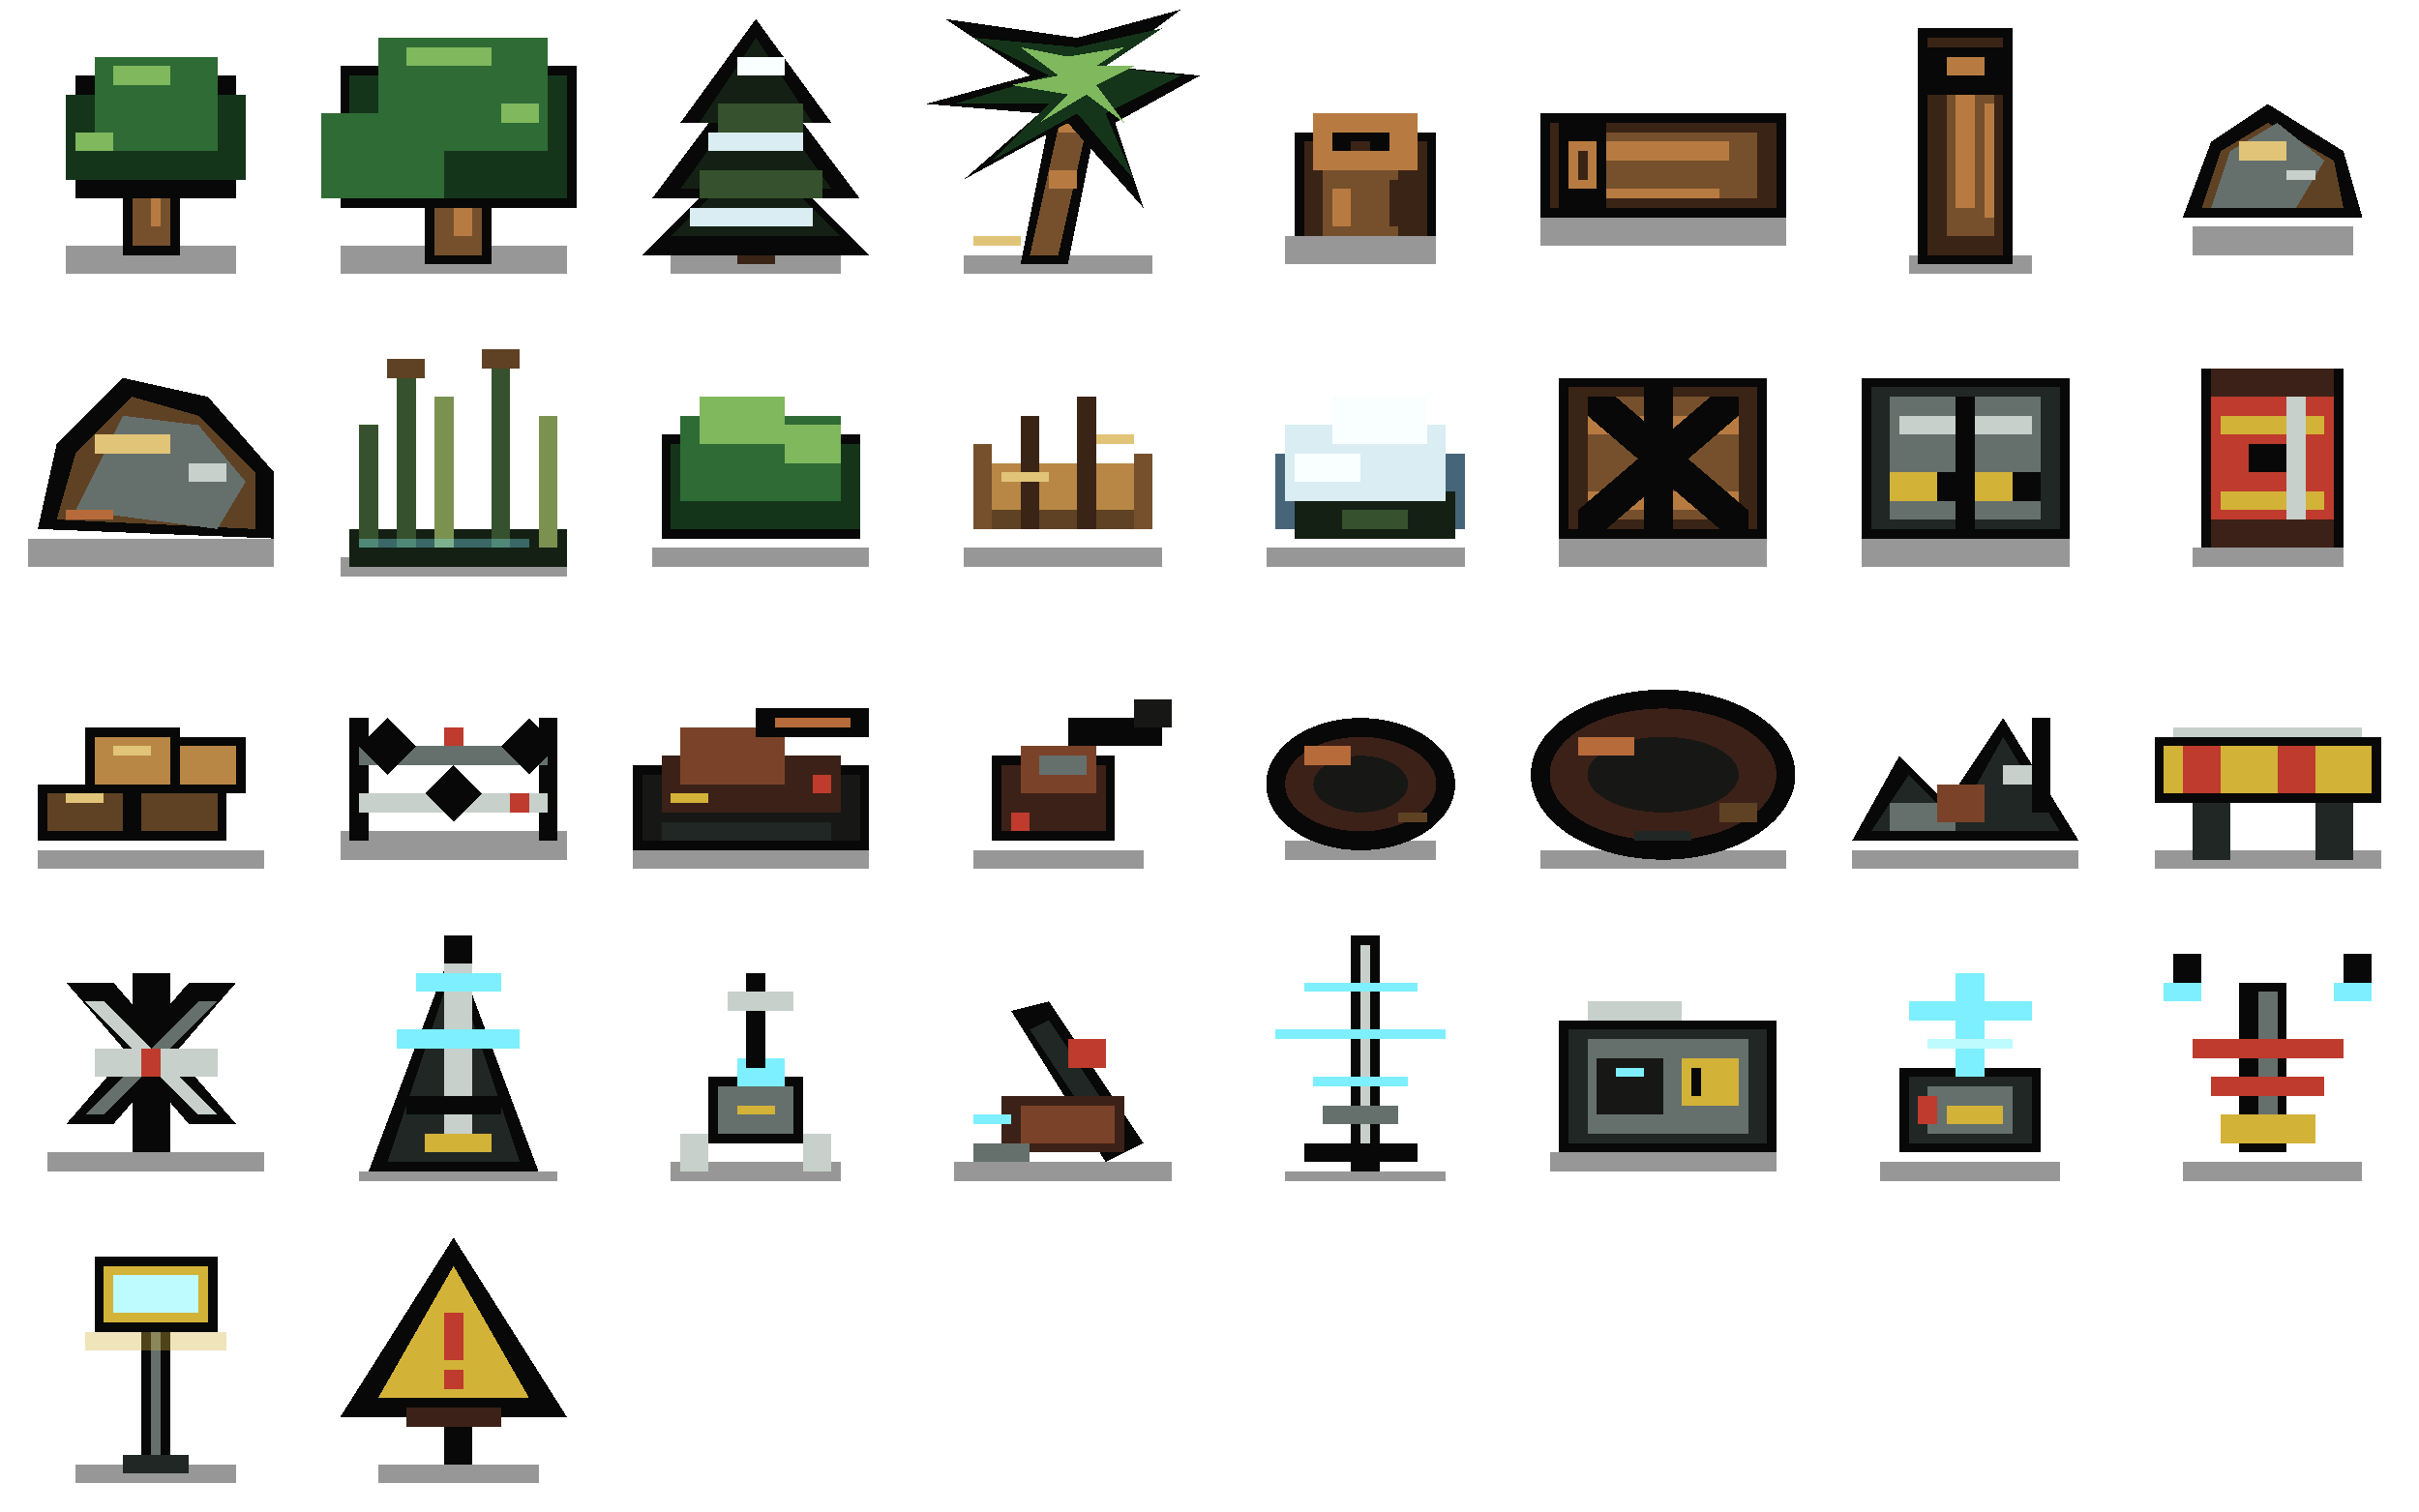
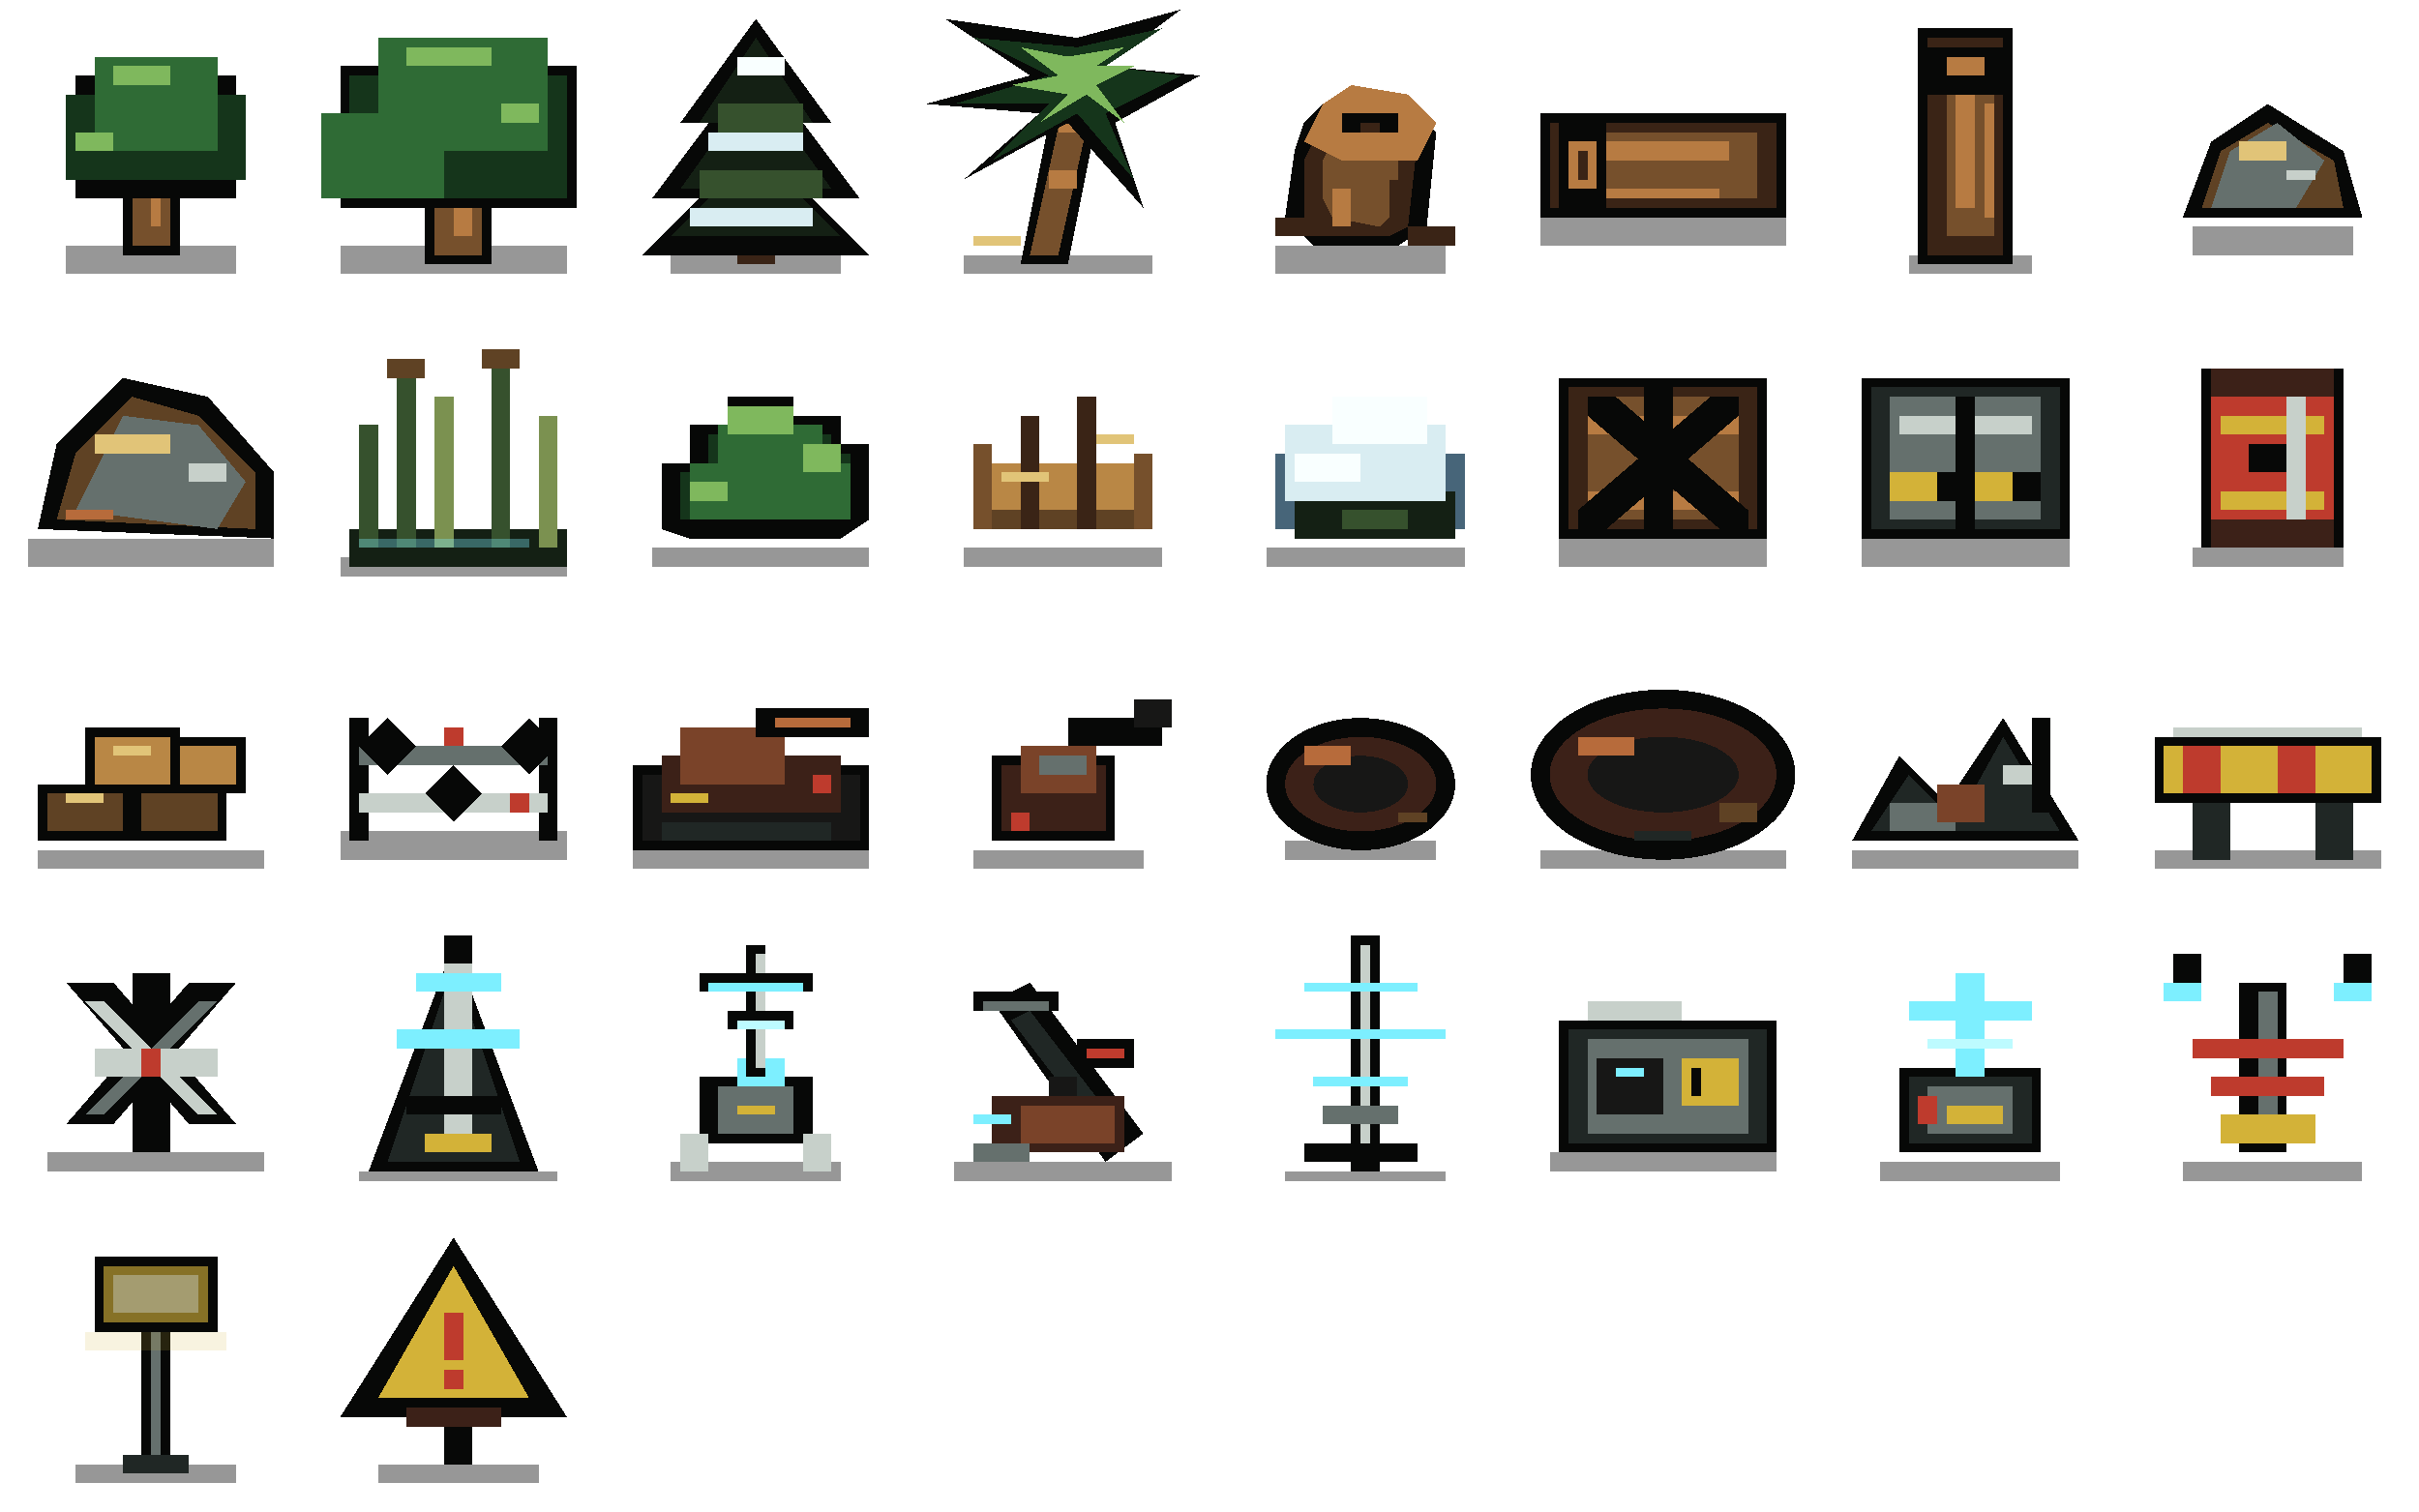
<svg xmlns="http://www.w3.org/2000/svg" width="256" height="160" viewBox="0 0 256 160" shape-rendering="crispEdges">
  <defs>
    <style>
      .outline{fill:#070807}
      .shadow{fill:#070807;opacity:.42}
      .woodDark{fill:#3a2416}
      .wood{fill:#76502c}
      .woodLight{fill:#b77b42}
      .leafDark{fill:#15351b}
      .leaf{fill:#2f6b35}
      .leafLight{fill:#7fb85d}
      .swampDark{fill:#142014}
      .swamp{fill:#36512d}
      .swampLight{fill:#7b9150}
      .sandDark{fill:#5f4224}
      .sand{fill:#b98745}
      .sandLight{fill:#e1c478}
      .snowDark{fill:#476579}
      .snow{fill:#d9edf2}
      .snowLight{fill:#f9ffff}
      .metalDark{fill:#202725}
      .metal{fill:#65706d}
      .metalLight{fill:#c7d0ca}
      .rustDark{fill:#3c2118}
      .rust{fill:#7a4329}
      .rustLight{fill:#b76b3b}
      .coal{fill:#171716}
      .warn{fill:#d3b238}
      .danger{fill:#be3b2d}
      .glow{fill:#7defff}
      .glowSoft{fill:#bdfbff}
    </style>
  </defs>
  <g id="tree_small" transform="translate(0 0)">
    <rect class="shadow" x="7" y="26" width="18" height="3" />
    <rect class="outline" x="13" y="15" width="6" height="12" />
    <rect class="wood" x="14" y="15" width="4" height="11" />
    <rect class="woodLight" x="16" y="17" width="1" height="7" />
    <rect class="outline" x="8" y="8" width="17" height="13" />
    <rect class="leafDark" x="7" y="10" width="19" height="9" />
    <rect class="leaf" x="10" y="6" width="13" height="10" />
    <rect class="leafLight" x="12" y="7" width="6" height="2" />
    <rect class="leafLight" x="8" y="14" width="4" height="2" />
  </g>
  <g id="tree_large" transform="translate(32 0)">
    <rect class="shadow" x="4" y="26" width="24" height="3" />
    <rect class="outline" x="13" y="13" width="7" height="15" />
    <rect class="wood" x="14" y="14" width="5" height="13" />
    <rect class="woodLight" x="16" y="16" width="2" height="9" />
    <rect class="outline" x="4" y="7" width="25" height="15" />
    <rect class="leafDark" x="5" y="8" width="23" height="13" />
    <rect class="leaf" x="8" y="4" width="18" height="12" />
    <rect class="leaf" x="2" y="12" width="13" height="9" />
    <rect class="leafLight" x="11" y="5" width="9" height="2" />
    <rect class="leafLight" x="21" y="11" width="4" height="2" />
  </g>
  <g id="pine" transform="translate(64 0)">
    <rect class="shadow" x="7" y="27" width="18" height="2" />
    <rect class="woodDark" x="14" y="21" width="4" height="7" />
    <polygon class="outline" points="16,2 8,13 11,13 5,21 10,21 4,27 28,27 22,21 27,21 21,13 24,13" />
    <polygon class="swampDark" points="16,4 10,13 13,13 8,20 12,20 7,25 25,25 20,20 24,20 19,13 22,13" />
    <rect class="swamp" x="12" y="11" width="9" height="3" />
    <rect class="swamp" x="10" y="18" width="13" height="3" />
    <rect class="snowLight" x="14" y="6" width="5" height="2" />
    <rect class="snow" x="11" y="14" width="10" height="2" />
    <rect class="snow" x="9" y="22" width="13" height="2" />
  </g>
  <g id="palm" transform="translate(96 0)">
    <rect class="shadow" x="6" y="27" width="20" height="2" />
    <polygon class="outline" points="12,28 17,28 21,8 16,8" />
    <polygon class="wood" points="13,27 16,27 20,9 17,9" />
    <rect class="woodLight" x="16" y="12" width="3" height="2" />
    <rect class="woodLight" x="15" y="18" width="3" height="2" />
    <polygon class="outline" points="18,4 4,2 13,8 2,11 14,12 6,19 17,13 25,22 22,13 31,8 21,7 29,1" />
    <polygon class="leafDark" points="18,5 7,4 15,8 5,11 15,11 9,17 18,12 24,19 21,12 29,8 21,7 27,3" />
    <polygon class="leafLight" points="17,6 12,5 16,8 11,9 17,10 14,13 19,10 23,13 20,9 24,7 20,7 23,5" />
    <rect class="sandLight" x="7" y="25" width="5" height="1" />
  </g>
  <g id="stump" transform="translate(128 0)">
-     <rect class="shadow" x="8" y="25" width="16" height="3" />
-     <rect class="outline" x="9" y="14" width="15" height="11" />
-     <rect class="woodDark" x="10" y="15" width="13" height="10" />
-     <rect class="wood" x="12" y="15" width="8" height="10" />
-     <rect class="woodLight" x="11" y="12" width="11" height="6" />
-     <rect class="outline" x="13" y="14" width="6" height="2" />
-     <rect class="woodDark" x="15" y="15" width="2" height="1" />
+     <rect class="shadow" x="7" y="26" width="18" height="3" />
+     <polygon class="outline" points="10,13 12,11 21,11 24,14 23,24 20,26 11,26 8,23 9,16" />
+     <polygon class="woodDark" points="11,15 13,13 21,13 22,15 21,24 19,25 12,25 10,23 10,17" />
+     <polygon class="wood" points="13,15 15,14 20,15 20,22 18,24 13,23 12,21 12,17" />
+     <polygon class="woodLight" points="12,11 15,9 21,10 24,13 22,17 14,17 10,15" />
+     <rect class="outline" x="14" y="12" width="6" height="2" />
+     <rect class="woodDark" x="16" y="13" width="2" height="1" />
    <rect class="woodLight" x="13" y="20" width="2" height="4" />
    <rect class="woodDark" x="19" y="19" width="2" height="5" />
+     <rect class="woodDark" x="7" y="23" width="5" height="2" />
+     <rect class="woodDark" x="21" y="24" width="5" height="2" />
  </g>
  <g id="fallen_log_horizontal" transform="translate(160 0)">
    <rect class="shadow" x="3" y="23" width="26" height="3" />
    <rect class="outline" x="3" y="12" width="26" height="11" />
    <rect class="woodDark" x="4" y="13" width="24" height="9" />
    <rect class="wood" x="7" y="14" width="19" height="7" />
    <rect class="woodLight" x="8" y="15" width="15" height="2" />
    <rect class="woodLight" x="10" y="20" width="12" height="1" />
    <rect class="outline" x="5" y="13" width="5" height="9" />
    <rect class="woodLight" x="6" y="15" width="3" height="5" />
    <rect class="woodDark" x="7" y="16" width="1" height="3" />
  </g>
  <g id="fallen_log_vertical" transform="translate(192 0)">
    <rect class="shadow" x="10" y="27" width="13" height="2" />
    <rect class="outline" x="11" y="3" width="10" height="25" />
    <rect class="woodDark" x="12" y="4" width="8" height="23" />
    <rect class="wood" x="14" y="7" width="5" height="18" />
    <rect class="woodLight" x="15" y="8" width="2" height="14" />
    <rect class="woodLight" x="18" y="11" width="1" height="12" />
    <rect class="outline" x="12" y="5" width="8" height="5" />
    <rect class="woodLight" x="14" y="6" width="4" height="2" />
  </g>
  <g id="rock_small" transform="translate(224 0)">
    <rect class="shadow" x="8" y="24" width="17" height="3" />
    <polygon class="outline" points="7,23 10,15 16,11 24,16 26,23" />
    <polygon class="sandDark" points="9,22 11,16 16,13 23,17 24,22" />
    <polygon class="metal" points="12,16 17,13 22,17 19,22 10,22" />
    <rect class="sandLight" x="13" y="15" width="5" height="2" />
    <rect class="metalLight" x="18" y="18" width="3" height="1" />
  </g>
  <g id="rock_large" transform="translate(0 32)">
    <rect class="shadow" x="3" y="25" width="26" height="3" />
    <polygon class="outline" points="4,24 6,15 13,8 22,10 29,18 29,25" />
    <polygon class="sandDark" points="6,23 8,16 14,10 21,12 27,18 27,24" />
    <polygon class="metal" points="8,22 13,12 21,13 26,19 23,24" />
    <rect class="sandLight" x="10" y="14" width="8" height="2" />
    <rect class="metalLight" x="20" y="17" width="4" height="2" />
    <rect class="rustLight" x="7" y="22" width="5" height="1" />
  </g>
  <g id="reeds_cluster" transform="translate(32 32)">
    <rect class="shadow" x="4" y="27" width="24" height="2" />
    <rect class="swampDark" x="5" y="24" width="23" height="4" />
    <rect class="swamp" x="6" y="13" width="2" height="13" />
    <rect class="swamp" x="10" y="7" width="2" height="19" />
    <rect class="swampLight" x="14" y="10" width="2" height="16" />
    <rect class="swamp" x="20" y="6" width="2" height="20" />
    <rect class="swampLight" x="25" y="12" width="2" height="14" />
    <rect class="sandDark" x="9" y="6" width="4" height="2" />
    <rect class="sandDark" x="19" y="5" width="4" height="2" />
    <rect class="glow" x="6" y="25" width="18" height="1" opacity=".35" />
  </g>
  <g id="bush" transform="translate(64 32)">
    <rect class="shadow" x="5" y="26" width="23" height="2" />
-     <rect class="outline" x="6" y="14" width="21" height="11" />
-     <rect class="leafDark" x="7" y="15" width="20" height="9" />
-     <rect class="leaf" x="8" y="12" width="17" height="9" />
-     <rect class="leafLight" x="10" y="10" width="9" height="5" />
-     <rect class="leafLight" x="19" y="13" width="6" height="4" />
-     <rect class="leafDark" x="11" y="22" width="12" height="2" />
+     <polygon class="outline" points="6,24 6,17 9,17 9,13 13,13 13,10 20,10 20,12 25,12 25,15 28,15 28,23 25,25 9,25" />
+     <polygon class="leafDark" points="8,23 8,18 11,18 11,14 14,14 14,12 20,12 20,14 24,14 24,16 26,16 26,22 24,23" />
+     <rect class="leaf" x="9" y="17" width="17" height="6" />
+     <rect class="leaf" x="12" y="13" width="11" height="6" />
+     <rect class="leafLight" x="13" y="11" width="7" height="3" />
+     <rect class="leafLight" x="21" y="15" width="4" height="3" />
+     <rect class="leafLight" x="9" y="19" width="4" height="2" />
+     <rect class="outline" x="11" y="23" width="12" height="2" />
  </g>
  <g id="dry_bush" transform="translate(96 32)">
    <rect class="shadow" x="6" y="26" width="21" height="2" />
    <rect class="sandDark" x="8" y="19" width="18" height="5" />
    <rect class="sand" x="9" y="17" width="15" height="5" />
    <rect class="woodDark" x="12" y="12" width="2" height="12" />
    <rect class="woodDark" x="18" y="10" width="2" height="14" />
    <rect class="wood" x="7" y="15" width="2" height="9" />
    <rect class="wood" x="24" y="16" width="2" height="8" />
    <rect class="sandLight" x="10" y="18" width="5" height="1" />
    <rect class="sandLight" x="20" y="14" width="4" height="1" />
  </g>
  <g id="snow_bush" transform="translate(128 32)">
    <rect class="shadow" x="6" y="26" width="21" height="2" />
    <rect class="snowDark" x="7" y="16" width="20" height="8" />
    <rect class="swampDark" x="9" y="20" width="17" height="5" />
    <rect class="snow" x="8" y="13" width="17" height="8" />
    <rect class="snowLight" x="13" y="10" width="10" height="5" />
    <rect class="snowLight" x="9" y="16" width="7" height="3" />
    <rect class="swamp" x="14" y="22" width="7" height="2" />
  </g>
  <g id="crate_wood" transform="translate(160 32)">
    <rect class="shadow" x="5" y="25" width="22" height="3" />
    <rect class="outline" x="5" y="8" width="22" height="17" />
    <rect class="woodDark" x="6" y="9" width="20" height="15" />
    <rect class="wood" x="8" y="10" width="16" height="13" />
    <rect class="woodLight" x="8" y="12" width="16" height="2" />
    <rect class="woodLight" x="8" y="20" width="16" height="2" />
    <rect class="outline" x="14" y="9" width="3" height="15" />
    <polygon class="outline" points="8,10 11,10 25,22 25,24 22,24 8,12" />
    <polygon class="outline" points="24,10 21,10 7,22 7,24 10,24 24,12" />
  </g>
  <g id="crate_metal" transform="translate(192 32)">
    <rect class="shadow" x="5" y="25" width="22" height="3" />
    <rect class="outline" x="5" y="8" width="22" height="17" />
    <rect class="metalDark" x="6" y="9" width="20" height="15" />
    <rect class="metal" x="8" y="10" width="16" height="13" />
    <rect class="metalLight" x="9" y="12" width="14" height="2" />
    <rect class="warn" x="8" y="18" width="16" height="3" />
    <rect class="outline" x="13" y="18" width="3" height="3" />
    <rect class="outline" x="21" y="18" width="3" height="3" />
    <rect class="outline" x="15" y="10" width="2" height="14" />
  </g>
  <g id="fuel_barrel" transform="translate(224 32)">
    <rect class="shadow" x="8" y="26" width="16" height="2" />
    <rect class="outline" x="9" y="7" width="15" height="19" />
    <rect class="danger" x="10" y="9" width="13" height="16" />
    <rect class="rustDark" x="10" y="7" width="13" height="3" />
    <rect class="rustDark" x="10" y="23" width="13" height="3" />
    <rect class="warn" x="11" y="12" width="11" height="2" />
    <rect class="warn" x="11" y="20" width="11" height="2" />
    <rect class="metalLight" x="18" y="10" width="2" height="13" />
    <rect class="outline" x="14" y="15" width="4" height="3" />
  </g>
  <g id="sandbags" transform="translate(0 64)">
    <rect class="shadow" x="4" y="26" width="24" height="2" />
    <rect class="outline" x="4" y="19" width="10" height="6" />
    <rect class="outline" x="14" y="19" width="10" height="6" />
    <rect class="outline" x="9" y="13" width="10" height="7" />
    <rect class="outline" x="18" y="14" width="8" height="6" />
    <rect class="sandDark" x="5" y="20" width="8" height="4" />
    <rect class="sandDark" x="15" y="20" width="8" height="4" />
    <rect class="sand" x="10" y="14" width="8" height="5" />
    <rect class="sand" x="19" y="15" width="6" height="4" />
    <rect class="sandLight" x="7" y="20" width="4" height="1" />
    <rect class="sandLight" x="12" y="15" width="4" height="1" />
  </g>
  <g id="barbed_wire" transform="translate(32 64)">
    <rect class="shadow" x="4" y="24" width="24" height="3" />
    <rect class="outline" x="5" y="12" width="2" height="13" />
    <rect class="outline" x="25" y="12" width="2" height="13" />
    <rect class="metal" x="6" y="15" width="20" height="2" />
    <rect class="metalLight" x="6" y="20" width="20" height="2" />
    <polygon class="outline" points="9,12 12,15 9,18 6,15" />
    <polygon class="outline" points="16,17 19,20 16,23 13,20" />
    <polygon class="outline" points="24,12 27,15 24,18 21,15" />
    <rect class="danger" x="15" y="13" width="2" height="2" />
    <rect class="danger" x="22" y="20" width="2" height="2" />
  </g>
  <g id="tank_wreck" transform="translate(64 64)">
    <rect class="shadow" x="3" y="26" width="25" height="2" />
    <rect class="outline" x="3" y="17" width="25" height="9" />
    <rect class="coal" x="4" y="18" width="23" height="7" />
    <rect class="rustDark" x="6" y="16" width="19" height="6" />
    <rect class="rust" x="8" y="13" width="11" height="6" />
    <rect class="outline" x="16" y="11" width="12" height="3" />
    <rect class="rustLight" x="18" y="12" width="8" height="1" />
    <rect class="metalDark" x="6" y="23" width="18" height="2" />
    <rect class="warn" x="7" y="20" width="4" height="1" />
    <rect class="danger" x="22" y="18" width="2" height="2" />
  </g>
  <g id="broken_turret" transform="translate(96 64)">
    <rect class="shadow" x="7" y="26" width="18" height="2" />
    <rect class="outline" x="9" y="16" width="13" height="9" />
    <rect class="rustDark" x="10" y="17" width="11" height="7" />
    <rect class="rust" x="12" y="15" width="8" height="5" />
    <rect class="outline" x="17" y="12" width="10" height="3" />
    <rect class="coal" x="24" y="10" width="4" height="3" />
    <rect class="metal" x="14" y="16" width="5" height="2" />
    <rect class="danger" x="11" y="22" width="2" height="2" />
  </g>
  <g id="crater_small" transform="translate(128 64)">
    <rect class="shadow" x="8" y="25" width="16" height="2" />
    <ellipse class="outline" cx="16" cy="19" rx="10" ry="7" />
    <ellipse class="rustDark" cx="16" cy="19" rx="8" ry="5" />
    <ellipse class="coal" cx="16" cy="19" rx="5" ry="3" />
    <rect class="rustLight" x="10" y="15" width="5" height="2" />
    <rect class="sandDark" x="20" y="22" width="3" height="1" />
  </g>
  <g id="crater_large" transform="translate(160 64)">
    <rect class="shadow" x="3" y="26" width="26" height="2" />
    <ellipse class="outline" cx="16" cy="18" rx="14" ry="9" />
    <ellipse class="rustDark" cx="16" cy="18" rx="12" ry="7" />
    <ellipse class="coal" cx="16" cy="18" rx="8" ry="4" />
    <rect class="rustLight" x="7" y="14" width="6" height="2" />
    <rect class="sandDark" x="22" y="21" width="4" height="2" />
    <rect class="metalDark" x="13" y="24" width="6" height="1" />
  </g>
  <g id="rubble_pile" transform="translate(192 64)">
    <rect class="shadow" x="4" y="26" width="24" height="2" />
    <polygon class="outline" points="4,25 9,16 14,21 20,12 28,25" />
    <polygon class="metalDark" points="6,24 10,18 15,23 20,14 26,24" />
    <rect class="metal" x="8" y="21" width="7" height="3" />
    <rect class="rust" x="13" y="19" width="5" height="4" />
    <rect class="metalLight" x="20" y="17" width="4" height="2" />
    <rect class="outline" x="23" y="12" width="2" height="10" />
  </g>
  <g id="roadblock" transform="translate(224 64)">
    <rect class="shadow" x="4" y="26" width="24" height="2" />
    <rect class="outline" x="4" y="14" width="24" height="7" />
    <rect class="warn" x="5" y="15" width="22" height="5" />
    <rect class="danger" x="7" y="15" width="4" height="5" />
    <rect class="danger" x="17" y="15" width="4" height="5" />
    <rect class="metalDark" x="8" y="21" width="4" height="6" />
    <rect class="metalDark" x="21" y="21" width="4" height="6" />
    <rect class="metalLight" x="6" y="13" width="20" height="1" />
  </g>
  <g id="czech_hedgehog" transform="translate(0 96)">
    <rect class="shadow" x="5" y="26" width="23" height="2" />
    <polygon class="outline" points="7,8 12,8 25,23 20,23" />
    <polygon class="outline" points="25,8 20,8 7,23 12,23" />
    <rect class="outline" x="14" y="7" width="4" height="19" />
    <polygon class="metalLight" points="9,10 11,10 23,22 21,22" />
    <polygon class="metal" points="23,10 21,10 9,22 11,22" />
    <rect class="metalLight" x="10" y="15" width="13" height="3" />
    <rect class="danger" x="15" y="15" width="2" height="3" />
  </g>
  <g id="relay_tower" transform="translate(32 96)">
    <rect class="shadow" x="6" y="28" width="21" height="1" />
    <rect class="outline" x="15" y="3" width="3" height="25" />
    <polygon class="outline" points="16,4 7,28 25,28" />
    <polygon class="metalDark" points="16,6 9,27 23,27" />
    <rect class="metalLight" x="15" y="6" width="3" height="20" />
    <rect class="glow" x="12" y="7" width="9" height="2" />
    <rect class="glow" x="10" y="13" width="13" height="2" />
    <rect class="outline" x="11" y="20" width="10" height="2" />
    <rect class="warn" x="13" y="24" width="7" height="2" />
  </g>
  <g id="portable_relay" transform="translate(64 96)">
    <rect class="shadow" x="7" y="27" width="18" height="2" />
-     <rect class="outline" x="11" y="18" width="10" height="7" />
+     <rect class="outline" x="10" y="18" width="12" height="7" />
    <rect class="metal" x="12" y="19" width="8" height="5" />
    <rect class="glow" x="14" y="16" width="5" height="3" />
-     <rect class="outline" x="15" y="7" width="2" height="10" />
-     <rect class="metalLight" x="13" y="9" width="7" height="2" />
+     <rect class="outline" x="15" y="4" width="2" height="14" />
+     <rect class="metalLight" x="16" y="5" width="1" height="12" />
+     <rect class="outline" x="10" y="7" width="12" height="2" />
+     <rect class="glow" x="11" y="8" width="10" height="1" />
+     <rect class="outline" x="13" y="11" width="7" height="2" />
+     <rect class="glowSoft" x="14" y="12" width="5" height="1" />
    <rect class="metalLight" x="8" y="24" width="3" height="4" />
    <rect class="metalLight" x="21" y="24" width="3" height="4" />
    <rect class="warn" x="14" y="21" width="4" height="1" />
  </g>
  <g id="broken_relay" transform="translate(96 96)">
    <rect class="shadow" x="5" y="27" width="23" height="2" />
-     <polygon class="outline" points="11,11 15,10 25,25 21,27" />
-     <polygon class="metalDark" points="13,13 15,12 23,24 21,25" />
-     <rect class="rustDark" x="10" y="20" width="13" height="6" />
+     <polygon class="outline" points="9,10 13,8 25,24 21,27" />
+     <polygon class="metalDark" points="11,12 13,11 23,24 21,25" />
+     <rect class="outline" x="7" y="9" width="9" height="2" />
+     <rect class="metal" x="8" y="10" width="7" height="1" />
+     <rect class="outline" x="18" y="14" width="6" height="3" />
+     <rect class="danger" x="19" y="15" width="4" height="1" />
+     <rect class="rustDark" x="9" y="20" width="14" height="6" />
    <rect class="rust" x="12" y="21" width="10" height="4" />
-     <rect class="danger" x="17" y="14" width="4" height="3" />
    <rect class="glow" x="7" y="22" width="4" height="1" />
    <rect class="metal" x="7" y="25" width="6" height="2" />
+     <rect class="coal" x="15" y="18" width="3" height="2" />
  </g>
  <g id="antenna_mast" transform="translate(128 96)">
    <rect class="shadow" x="8" y="28" width="17" height="1" />
    <rect class="outline" x="15" y="3" width="3" height="25" />
    <rect class="metalLight" x="16" y="4" width="1" height="22" />
    <rect class="glow" x="10" y="8" width="12" height="1" />
    <rect class="glow" x="7" y="13" width="18" height="1" />
    <rect class="glow" x="11" y="18" width="10" height="1" />
    <rect class="outline" x="10" y="25" width="12" height="2" />
    <rect class="metal" x="12" y="21" width="8" height="2" />
  </g>
  <g id="generator" transform="translate(160 96)">
    <rect class="shadow" x="4" y="26" width="24" height="2" />
    <rect class="outline" x="5" y="12" width="23" height="14" />
    <rect class="metalDark" x="6" y="13" width="21" height="12" />
    <rect class="metal" x="8" y="14" width="17" height="10" />
    <rect class="coal" x="9" y="16" width="7" height="6" />
    <rect class="warn" x="18" y="16" width="6" height="5" />
    <rect class="outline" x="19" y="17" width="1" height="3" />
    <rect class="metalLight" x="8" y="10" width="10" height="2" />
    <rect class="glow" x="11" y="17" width="3" height="1" />
  </g>
  <g id="emp_emitter" transform="translate(192 96)">
    <rect class="shadow" x="7" y="27" width="19" height="2" />
    <rect class="outline" x="9" y="17" width="15" height="9" />
    <rect class="metalDark" x="10" y="18" width="13" height="7" />
    <rect class="metal" x="12" y="19" width="9" height="5" />
    <rect class="glow" x="15" y="7" width="3" height="11" />
    <rect class="glow" x="10" y="10" width="13" height="2" />
    <rect class="glowSoft" x="12" y="14" width="9" height="1" />
    <rect class="warn" x="14" y="21" width="6" height="2" />
    <rect class="danger" x="11" y="20" width="2" height="3" />
  </g>
  <g id="signal_jammer" transform="translate(224 96)">
    <rect class="shadow" x="7" y="27" width="19" height="2" />
    <rect class="outline" x="13" y="8" width="5" height="18" />
    <rect class="metal" x="15" y="9" width="2" height="16" />
    <rect class="danger" x="8" y="14" width="16" height="2" />
    <rect class="danger" x="10" y="18" width="12" height="2" />
    <rect class="glow" x="5" y="8" width="4" height="2" />
    <rect class="glow" x="23" y="8" width="4" height="2" />
    <rect class="warn" x="11" y="22" width="10" height="3" />
    <rect class="outline" x="6" y="5" width="3" height="3" />
    <rect class="outline" x="24" y="5" width="3" height="3" />
  </g>
  <g id="field_lamp" transform="translate(0 128)">
    <rect class="shadow" x="8" y="27" width="17" height="2" />
    <rect class="outline" x="15" y="9" width="3" height="18" />
    <rect class="metal" x="16" y="10" width="1" height="16" />
    <rect class="outline" x="10" y="5" width="13" height="8" />
-     <rect class="warn" x="11" y="6" width="11" height="6" />
-     <rect class="glowSoft" x="12" y="7" width="9" height="4" />
-     <rect class="warn" x="9" y="13" width="15" height="2" opacity=".35" />
+     <rect class="warn" x="11" y="6" width="11" height="6" opacity=".62" />
+     <rect class="metalLight" x="12" y="7" width="9" height="4" opacity=".45" />
+     <rect class="warn" x="9" y="13" width="15" height="2" opacity=".16" />
    <rect class="metalDark" x="13" y="26" width="7" height="2" />
  </g>
  <g id="warning_sign" transform="translate(32 128)">
    <rect class="shadow" x="8" y="27" width="17" height="2" />
    <rect class="outline" x="15" y="14" width="3" height="13" />
    <polygon class="outline" points="16,3 4,22 28,22" />
    <polygon class="warn" points="16,6 8,20 24,20" />
    <rect class="danger" x="15" y="11" width="2" height="5" />
    <rect class="danger" x="15" y="17" width="2" height="2" />
    <rect class="rustDark" x="11" y="21" width="10" height="2" />
  </g>
</svg>
